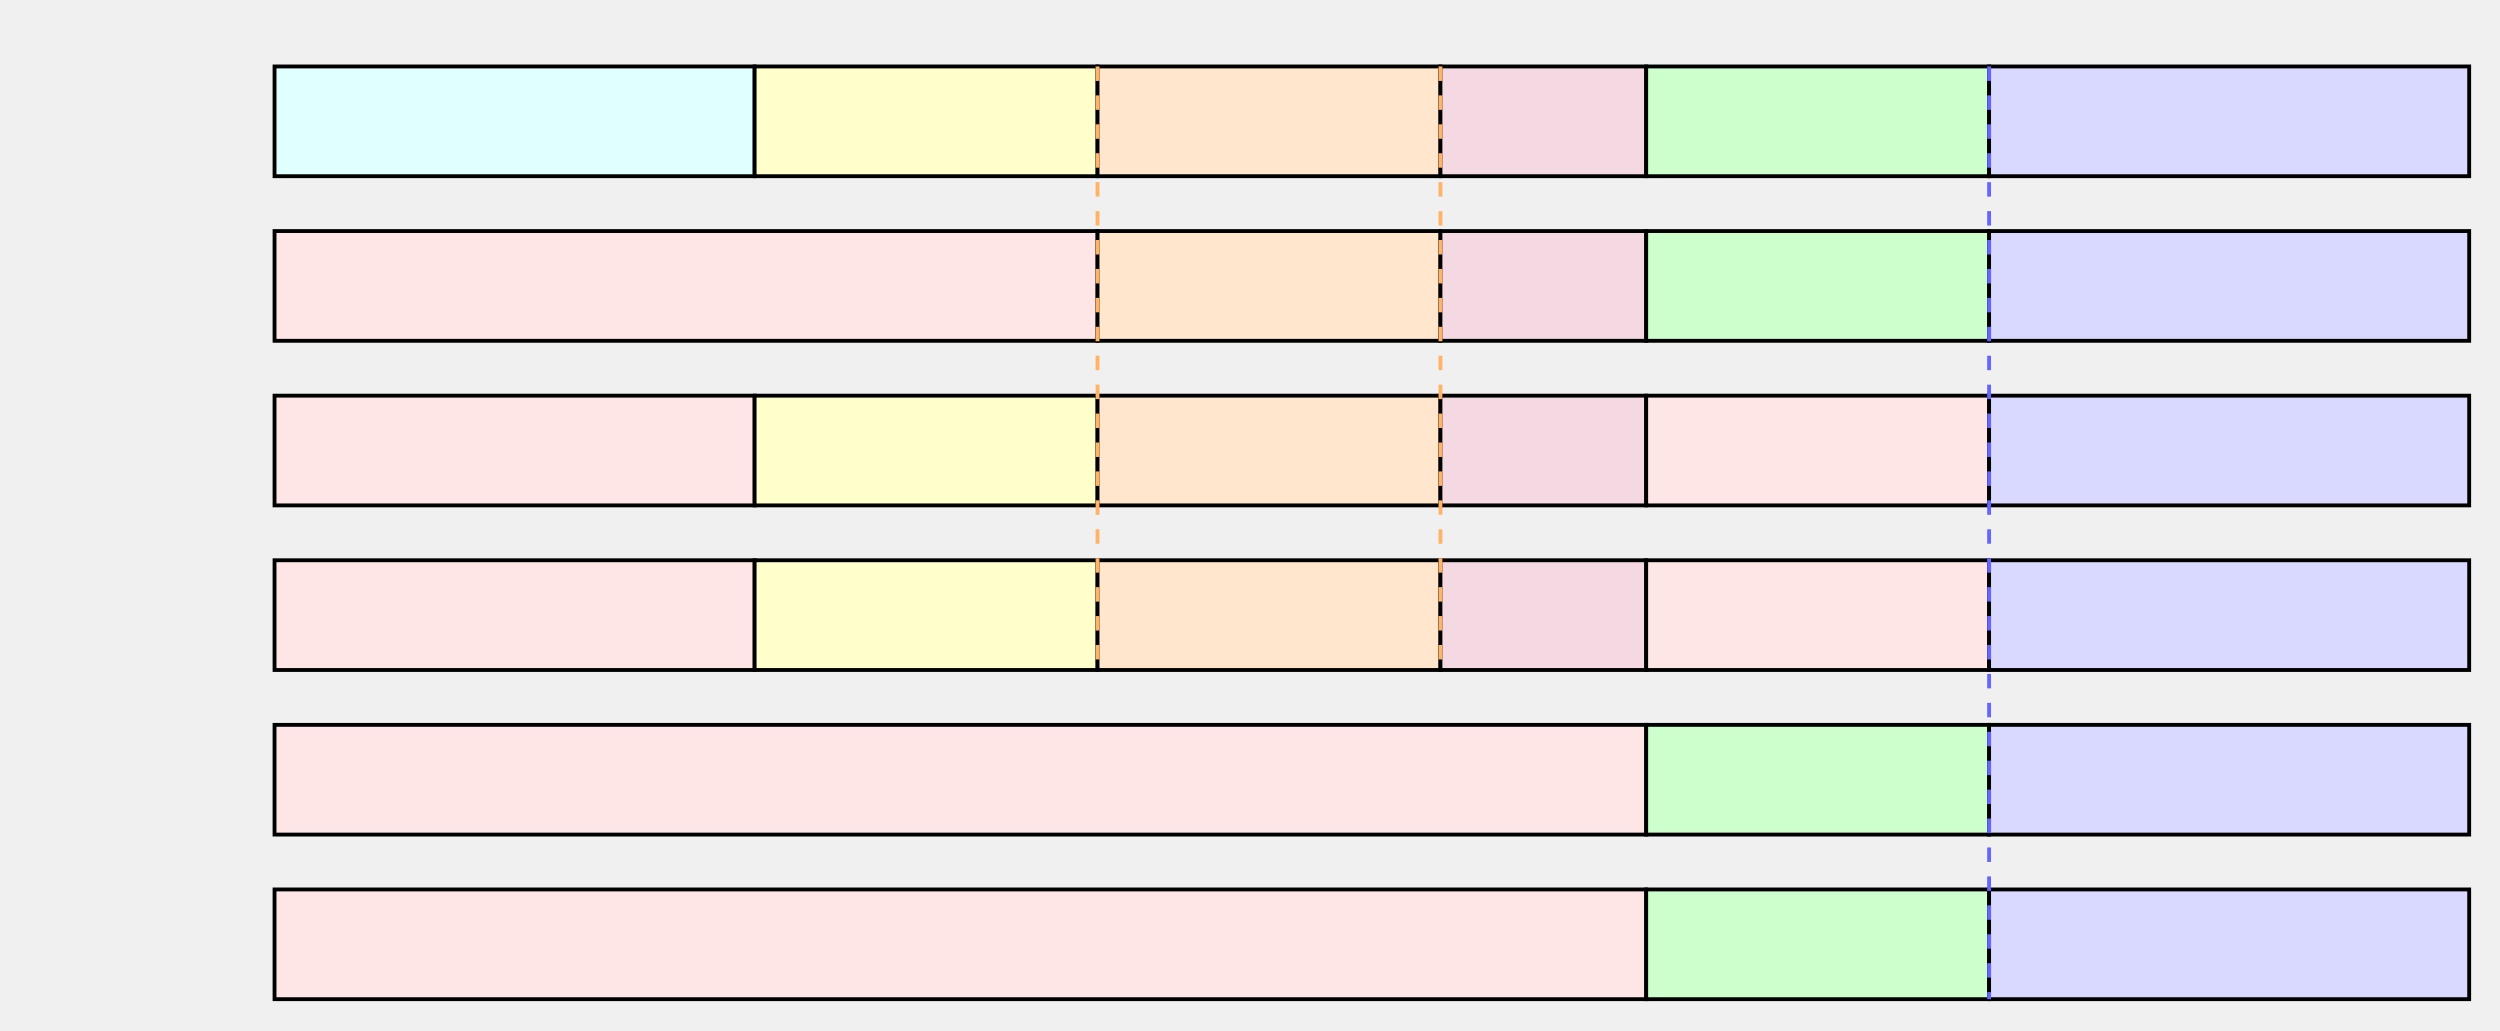
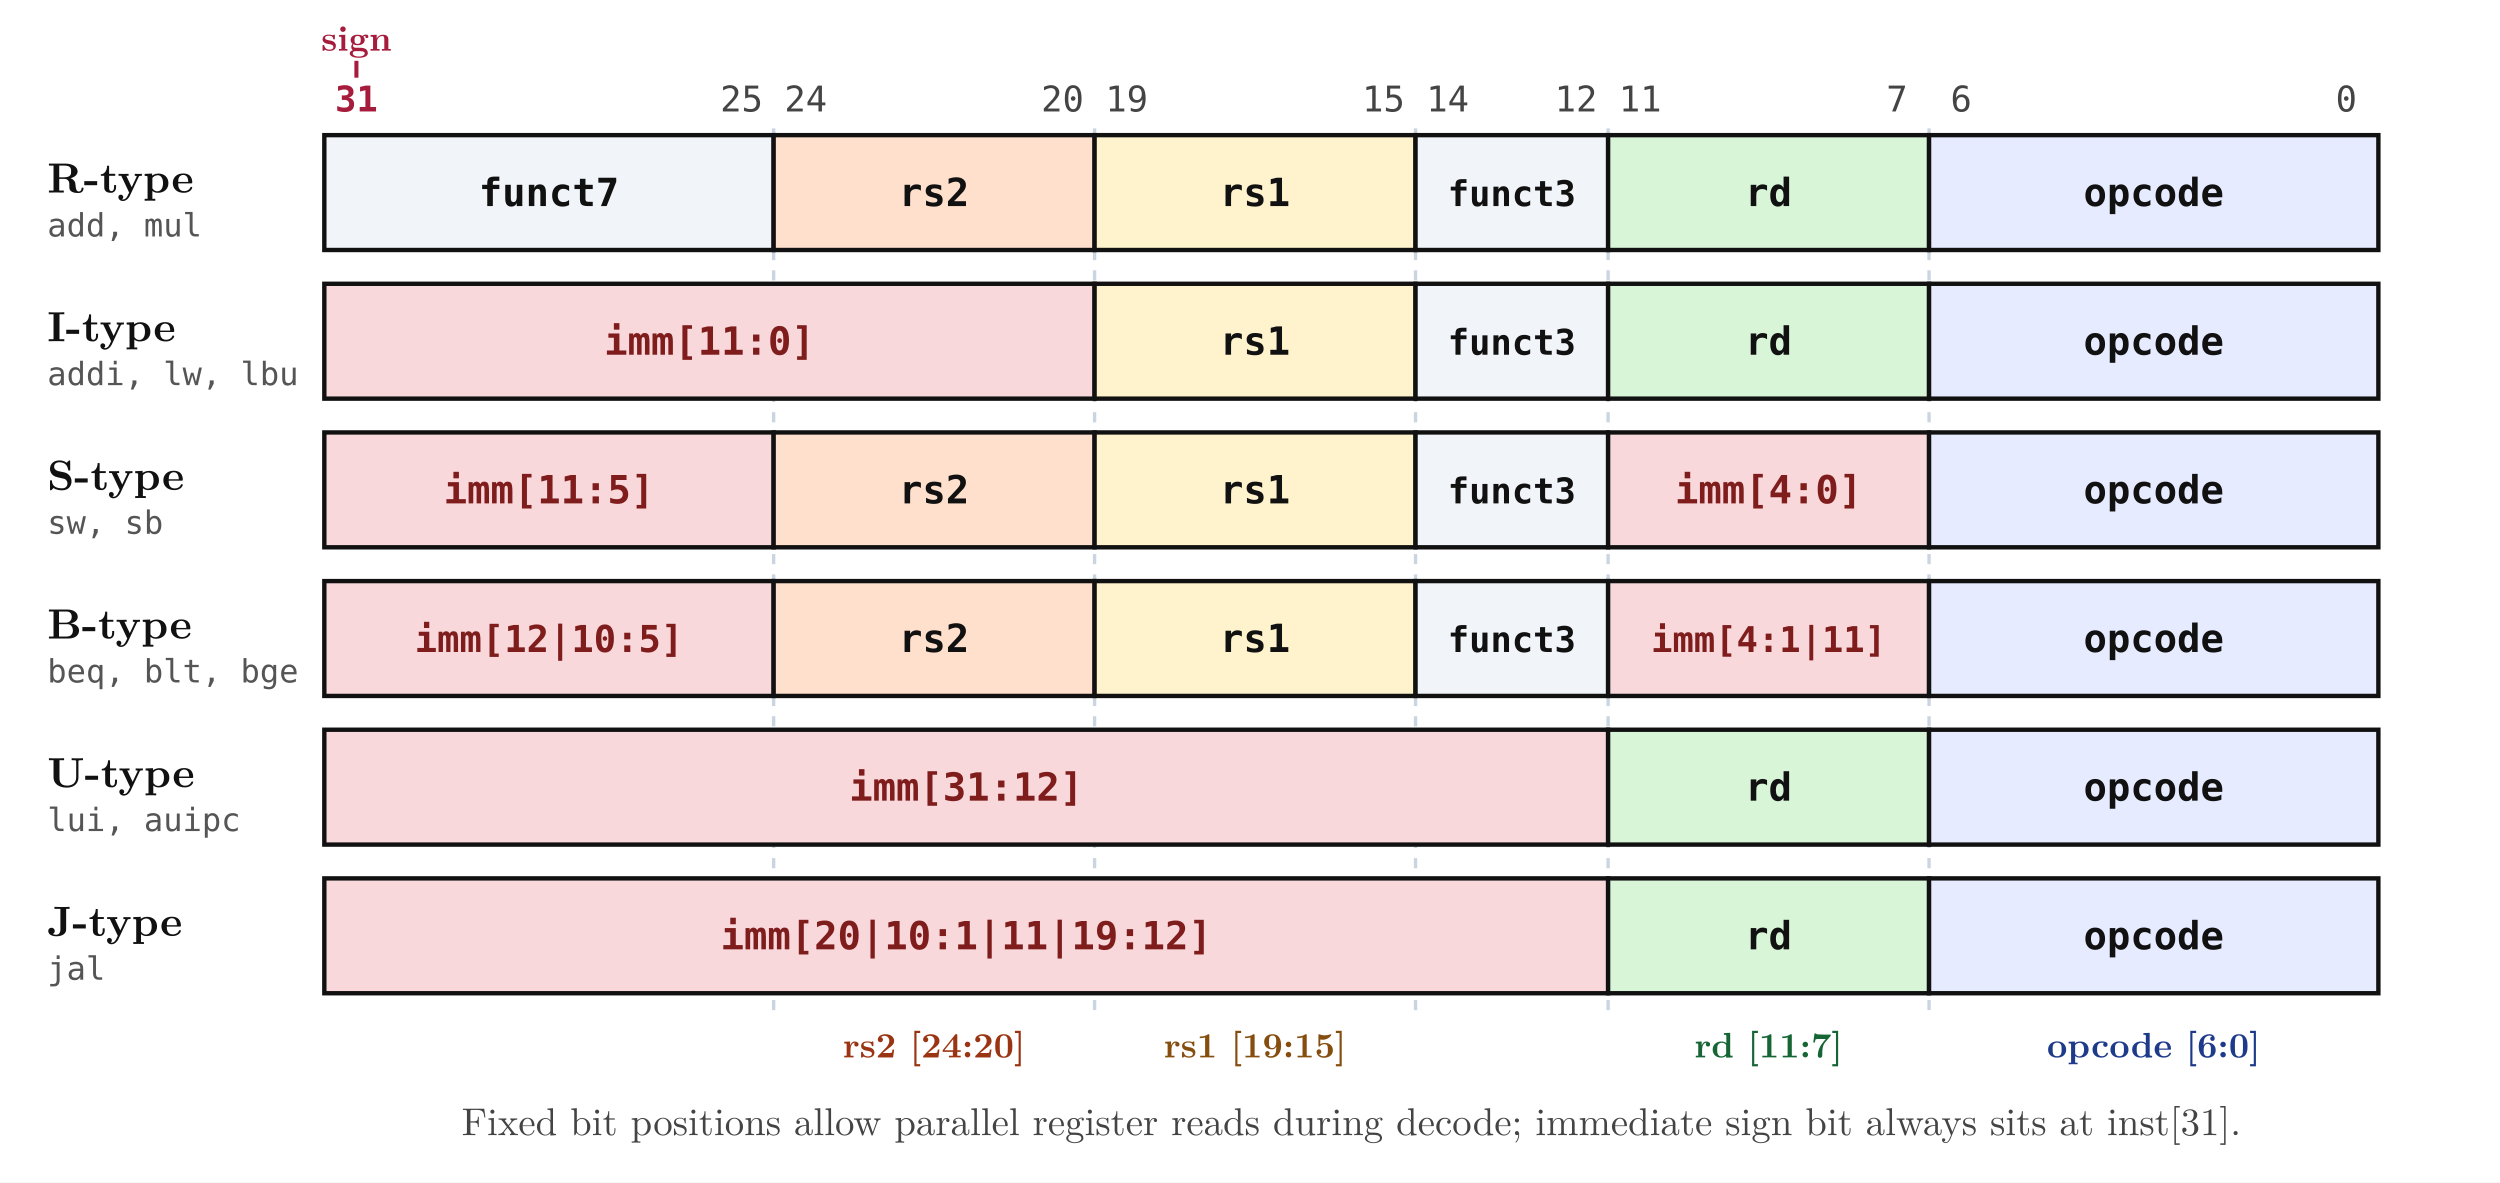
- <svg xmlns="http://www.w3.org/2000/svg" version="1.1" width="516.658pt" height="212.868pt" viewBox="0 -212.868 516.658 212.868">
-   <g id="page7">
-     <g transform="matrix(1 0 0 -1 0 0)">
-       <path d="M56.738 176.453V199.133H155.953V176.453Z" fill="#e0ffff" />
-       <path d="M56.738 176.453V199.133H155.953V176.453Z" stroke="#000" fill="none" stroke-width=".797" stroke-miterlimit="10" />
-       <path d="M155.953 176.453V199.133H226.82V176.453Z" fill="#ffc" />
-       <path d="M155.953 176.453V199.133H226.82V176.453Z" stroke="#000" fill="none" stroke-width=".797" stroke-miterlimit="10" />
-       <path d="M226.82 176.453V199.133H297.688V176.453Z" fill="#ffe6cc" />
-       <path d="M226.82 176.453V199.133H297.688V176.453Z" stroke="#000" fill="none" stroke-width=".797" stroke-miterlimit="10" />
-       <path d="M297.688 176.453V199.133H340.207V176.453Z" fill="#f5d9e2" />
-       <path d="M297.688 176.453V199.133H340.207V176.453Z" stroke="#000" fill="none" stroke-width=".797" stroke-miterlimit="10" />
-       <path d="M340.207 176.453V199.133H411.074V176.453Z" fill="#cfc" />
-       <path d="M340.207 176.453V199.133H411.074V176.453Z" stroke="#000" fill="none" stroke-width=".797" stroke-miterlimit="10" />
-       <path d="M411.074 176.453V199.133H510.289V176.453Z" fill="#d9d9ff" />
-       <path d="M411.074 176.453V199.133H510.289V176.453Z" stroke="#000" fill="none" stroke-width=".797" stroke-miterlimit="10" />
-       <path d="M56.738 142.438V165.117H226.82V142.438Z" fill="#ffe6e6" />
-       <path d="M56.738 142.438V165.117H226.82V142.438Z" stroke="#000" fill="none" stroke-width=".797" stroke-miterlimit="10" />
-       <path d="M226.82 142.438V165.117H297.688V142.438Z" fill="#ffe6cc" />
-       <path d="M226.82 142.438V165.117H297.688V142.438Z" stroke="#000" fill="none" stroke-width=".797" stroke-miterlimit="10" />
-       <path d="M297.688 142.438V165.117H340.207V142.438Z" fill="#f5d9e2" />
-       <path d="M297.688 142.438V165.117H340.207V142.438Z" stroke="#000" fill="none" stroke-width=".797" stroke-miterlimit="10" />
-       <path d="M340.207 142.438V165.117H411.074V142.438Z" fill="#cfc" />
-       <path d="M340.207 142.438V165.117H411.074V142.438Z" stroke="#000" fill="none" stroke-width=".797" stroke-miterlimit="10" />
-       <path d="M411.074 142.438V165.117H510.289V142.438Z" fill="#d9d9ff" />
-       <path d="M411.074 142.438V165.117H510.289V142.438Z" stroke="#000" fill="none" stroke-width=".797" stroke-miterlimit="10" />
-       <path d="M56.738 108.422V131.098H155.953V108.422Z" fill="#ffe6e6" />
-       <path d="M56.738 108.422V131.098H155.953V108.422Z" stroke="#000" fill="none" stroke-width=".797" stroke-miterlimit="10" />
-       <path d="M155.953 108.422V131.098H226.82V108.422Z" fill="#ffc" />
-       <path d="M155.953 108.422V131.098H226.82V108.422Z" stroke="#000" fill="none" stroke-width=".797" stroke-miterlimit="10" />
-       <path d="M226.82 108.422V131.098H297.688V108.422Z" fill="#ffe6cc" />
-       <path d="M226.82 108.422V131.098H297.688V108.422Z" stroke="#000" fill="none" stroke-width=".797" stroke-miterlimit="10" />
-       <path d="M297.688 108.422V131.098H340.207V108.422Z" fill="#f5d9e2" />
-       <path d="M297.688 108.422V131.098H340.207V108.422Z" stroke="#000" fill="none" stroke-width=".797" stroke-miterlimit="10" />
-       <path d="M340.207 108.422V131.098H411.074V108.422Z" fill="#ffe6e6" />
-       <path d="M340.207 108.422V131.098H411.074V108.422Z" stroke="#000" fill="none" stroke-width=".797" stroke-miterlimit="10" />
-       <path d="M411.074 108.422V131.098H510.289V108.422Z" fill="#d9d9ff" />
-       <path d="M411.074 108.422V131.098H510.289V108.422Z" stroke="#000" fill="none" stroke-width=".797" stroke-miterlimit="10" />
-       <path d="M56.738 74.406V97.082H155.953V74.406Z" fill="#ffe6e6" />
-       <path d="M56.738 74.406V97.082H155.953V74.406Z" stroke="#000" fill="none" stroke-width=".797" stroke-miterlimit="10" />
-       <path d="M155.953 74.406V97.082H226.82V74.406Z" fill="#ffc" />
-       <path d="M155.953 74.406V97.082H226.82V74.406Z" stroke="#000" fill="none" stroke-width=".797" stroke-miterlimit="10" />
-       <path d="M226.82 74.406V97.082H297.688V74.406Z" fill="#ffe6cc" />
-       <path d="M226.82 74.406V97.082H297.688V74.406Z" stroke="#000" fill="none" stroke-width=".797" stroke-miterlimit="10" />
-       <path d="M297.688 74.406V97.082H340.207V74.406Z" fill="#f5d9e2" />
-       <path d="M297.688 74.406V97.082H340.207V74.406Z" stroke="#000" fill="none" stroke-width=".797" stroke-miterlimit="10" />
-       <path d="M340.207 74.406V97.082H411.074V74.406Z" fill="#ffe6e6" />
-       <path d="M340.207 74.406V97.082H411.074V74.406Z" stroke="#000" fill="none" stroke-width=".797" stroke-miterlimit="10" />
-       <path d="M411.074 74.406V97.082H510.289V74.406Z" fill="#d9d9ff" />
-       <path d="M411.074 74.406V97.082H510.289V74.406Z" stroke="#000" fill="none" stroke-width=".797" stroke-miterlimit="10" />
-       <path d="M56.738 40.391V63.066H340.207V40.391Z" fill="#ffe6e6" />
-       <path d="M56.738 40.391V63.066H340.207V40.391Z" stroke="#000" fill="none" stroke-width=".797" stroke-miterlimit="10" />
-       <path d="M340.207 40.391V63.066H411.074V40.391Z" fill="#cfc" />
-       <path d="M340.207 40.391V63.066H411.074V40.391Z" stroke="#000" fill="none" stroke-width=".797" stroke-miterlimit="10" />
-       <path d="M411.074 40.391V63.066H510.289V40.391Z" fill="#d9d9ff" />
-       <path d="M411.074 40.391V63.066H510.289V40.391Z" stroke="#000" fill="none" stroke-width=".797" stroke-miterlimit="10" />
-       <path d="M56.738 6.375V29.051H340.207V6.375Z" fill="#ffe6e6" />
-       <path d="M56.738 6.375V29.051H340.207V6.375Z" stroke="#000" fill="none" stroke-width=".797" stroke-miterlimit="10" />
-       <path d="M340.207 6.375V29.051H411.074V6.375Z" fill="#cfc" />
-       <path d="M340.207 6.375V29.051H411.074V6.375Z" stroke="#000" fill="none" stroke-width=".797" stroke-miterlimit="10" />
-       <path d="M411.074 6.375V29.051H510.289V6.375Z" fill="#d9d9ff" />
-       <path d="M411.074 6.375V29.051H510.289V6.375Z" stroke="#000" fill="none" stroke-width=".797" stroke-miterlimit="10" />
-       <path d="M411.074 199.133V6.375" stroke="#66f" fill="none" stroke-width=".797" stroke-miterlimit="10" stroke-dasharray="2.989 2.989" />
-       <path d="M297.688 199.133V74.406" stroke="#ffb366" fill="none" stroke-width=".797" stroke-miterlimit="10" stroke-dasharray="2.989 2.989" />
-       <path d="M226.82 199.133V74.406" stroke="#ffb366" fill="none" stroke-width=".797" stroke-miterlimit="10" stroke-dasharray="2.989 2.989" />
-     </g>
+ <svg xmlns="http://www.w3.org/2000/svg" width="740" height="350" viewBox="0 0 740 350" font-family="'Latin Modern Roman','CMU Serif','Times New Roman',serif" font-size="12.5">
+   <rect width="740" height="350" fill="#fff" />
+   <text x="105.5" y="15" text-anchor="middle" font-size="10.5" font-weight="bold" fill="#a61c3c">sign</text>
+   <line x1="105.5" y1="18" x2="105.5" y2="23" stroke="#a61c3c" stroke-width="1.2" />
+   <g font-family="monospace" font-size="10.5" fill="#444" text-anchor="middle">
+     <text x="105.5" y="33" font-weight="bold" fill="#a61c3c">31</text>
+     <text x="219.5" y="33">25</text>
+     <text x="238.5" y="33">24</text>
+     <text x="314.5" y="33">20</text>
+     <text x="333.5" y="33">19</text>
+     <text x="409.5" y="33">15</text>
+     <text x="428.5" y="33">14</text>
+     <text x="466.5" y="33">12</text>
+     <text x="485.5" y="33">11</text>
+     <text x="561.5" y="33">7</text>
+     <text x="580.5" y="33">6</text>
+     <text x="694.5" y="33">0</text>
  </g>
+   <g stroke="#cbd5e1" stroke-width="1" stroke-dasharray="3,3">
+     <line x1="229" y1="38" x2="229" y2="302" />
+     <line x1="324" y1="38" x2="324" y2="302" />
+     <line x1="419" y1="38" x2="419" y2="302" />
+     <line x1="476" y1="38" x2="476" y2="302" />
+     <line x1="571" y1="38" x2="571" y2="302" />
+   </g>
+   <g font-weight="bold" fill="#111">
+     <text x="14" y="57">R-type</text>
+     <text x="14" y="70" font-family="monospace" font-size="9.5" font-weight="normal" fill="#555">add, mul</text>
+     <text x="14" y="101">I-type</text>
+     <text x="14" y="114" font-family="monospace" font-size="9.5" font-weight="normal" fill="#555">addi, lw, lbu</text>
+     <text x="14" y="145">S-type</text>
+     <text x="14" y="158" font-family="monospace" font-size="9.5" font-weight="normal" fill="#555">sw, sb</text>
+     <text x="14" y="189">B-type</text>
+     <text x="14" y="202" font-family="monospace" font-size="9.5" font-weight="normal" fill="#555">beq, blt, bge</text>
+     <text x="14" y="233">U-type</text>
+     <text x="14" y="246" font-family="monospace" font-size="9.5" font-weight="normal" fill="#555">lui, auipc</text>
+     <text x="14" y="277">J-type</text>
+     <text x="14" y="290" font-family="monospace" font-size="9.5" font-weight="normal" fill="#555">jal</text>
+   </g>
+   <g stroke="#111" stroke-width="1.3" text-anchor="middle" font-family="monospace" font-size="11.5" font-weight="bold">
+     <rect x="96" y="40" width="133" height="34" fill="#f1f5f9" />
+     <text x="162.5" y="61" stroke="none" fill="#111">funct7</text>
+     <rect x="229" y="40" width="95" height="34" fill="#ffe0cc" />
+     <text x="276.5" y="61" stroke="none" fill="#111">rs2</text>
+     <rect x="324" y="40" width="95" height="34" fill="#fff3cd" />
+     <text x="371.5" y="61" stroke="none" fill="#111">rs1</text>
+     <rect x="419" y="40" width="57" height="34" fill="#f1f5f9" />
+     <text x="447.5" y="61" stroke="none" fill="#111" font-size="10.5">funct3</text>
+     <rect x="476" y="40" width="95" height="34" fill="#d8f5d8" />
+     <text x="523.5" y="61" stroke="none" fill="#111">rd</text>
+     <rect x="571" y="40" width="133" height="34" fill="#e6ebff" />
+     <text x="637.5" y="61" stroke="none" fill="#111">opcode</text>
+   </g>
+   <g stroke="#111" stroke-width="1.3" text-anchor="middle" font-family="monospace" font-size="11.5" font-weight="bold">
+     <rect x="96" y="84" width="228" height="34" fill="#f9d8dc" />
+     <text x="210" y="105" stroke="none" fill="#7f1d1d">imm[11:0]</text>
+     <rect x="324" y="84" width="95" height="34" fill="#fff3cd" />
+     <text x="371.5" y="105" stroke="none" fill="#111">rs1</text>
+     <rect x="419" y="84" width="57" height="34" fill="#f1f5f9" />
+     <text x="447.5" y="105" stroke="none" fill="#111" font-size="10.5">funct3</text>
+     <rect x="476" y="84" width="95" height="34" fill="#d8f5d8" />
+     <text x="523.5" y="105" stroke="none" fill="#111">rd</text>
+     <rect x="571" y="84" width="133" height="34" fill="#e6ebff" />
+     <text x="637.5" y="105" stroke="none" fill="#111">opcode</text>
+   </g>
+   <g stroke="#111" stroke-width="1.3" text-anchor="middle" font-family="monospace" font-size="11.5" font-weight="bold">
+     <rect x="96" y="128" width="133" height="34" fill="#f9d8dc" />
+     <text x="162.5" y="149" stroke="none" fill="#7f1d1d">imm[11:5]</text>
+     <rect x="229" y="128" width="95" height="34" fill="#ffe0cc" />
+     <text x="276.5" y="149" stroke="none" fill="#111">rs2</text>
+     <rect x="324" y="128" width="95" height="34" fill="#fff3cd" />
+     <text x="371.5" y="149" stroke="none" fill="#111">rs1</text>
+     <rect x="419" y="128" width="57" height="34" fill="#f1f5f9" />
+     <text x="447.5" y="149" stroke="none" fill="#111" font-size="10.5">funct3</text>
+     <rect x="476" y="128" width="95" height="34" fill="#f9d8dc" />
+     <text x="523.5" y="149" stroke="none" fill="#7f1d1d">imm[4:0]</text>
+     <rect x="571" y="128" width="133" height="34" fill="#e6ebff" />
+     <text x="637.5" y="149" stroke="none" fill="#111">opcode</text>
+   </g>
+   <g stroke="#111" stroke-width="1.3" text-anchor="middle" font-family="monospace" font-size="11" font-weight="bold">
+     <rect x="96" y="172" width="133" height="34" fill="#f9d8dc" />
+     <text x="162.5" y="193" stroke="none" fill="#7f1d1d">imm[12|10:5]</text>
+     <rect x="229" y="172" width="95" height="34" fill="#ffe0cc" />
+     <text x="276.5" y="193" stroke="none" fill="#111" font-size="11.5">rs2</text>
+     <rect x="324" y="172" width="95" height="34" fill="#fff3cd" />
+     <text x="371.5" y="193" stroke="none" fill="#111" font-size="11.5">rs1</text>
+     <rect x="419" y="172" width="57" height="34" fill="#f1f5f9" />
+     <text x="447.5" y="193" stroke="none" fill="#111" font-size="10.5">funct3</text>
+     <rect x="476" y="172" width="95" height="34" fill="#f9d8dc" />
+     <text x="523.5" y="193" stroke="none" fill="#7f1d1d" font-size="10.5">imm[4:1|11]</text>
+     <rect x="571" y="172" width="133" height="34" fill="#e6ebff" />
+     <text x="637.5" y="193" stroke="none" fill="#111" font-size="11.5">opcode</text>
+   </g>
+   <g stroke="#111" stroke-width="1.3" text-anchor="middle" font-family="monospace" font-size="11.5" font-weight="bold">
+     <rect x="96" y="216" width="380" height="34" fill="#f9d8dc" />
+     <text x="286" y="237" stroke="none" fill="#7f1d1d">imm[31:12]</text>
+     <rect x="476" y="216" width="95" height="34" fill="#d8f5d8" />
+     <text x="523.5" y="237" stroke="none" fill="#111">rd</text>
+     <rect x="571" y="216" width="133" height="34" fill="#e6ebff" />
+     <text x="637.5" y="237" stroke="none" fill="#111">opcode</text>
+   </g>
+   <g stroke="#111" stroke-width="1.3" text-anchor="middle" font-family="monospace" font-size="11.5" font-weight="bold">
+     <rect x="96" y="260" width="380" height="34" fill="#f9d8dc" />
+     <text x="286" y="281" stroke="none" fill="#7f1d1d">imm[20|10:1|11|19:12]</text>
+     <rect x="476" y="260" width="95" height="34" fill="#d8f5d8" />
+     <text x="523.5" y="281" stroke="none" fill="#111">rd</text>
+     <rect x="571" y="260" width="133" height="34" fill="#e6ebff" />
+     <text x="637.5" y="281" stroke="none" fill="#111">opcode</text>
+   </g>
+   <g font-size="10.5" font-weight="bold" text-anchor="middle">
+     <text x="276.5" y="313" fill="#9a3412">rs2 [24:20]</text>
+     <text x="371.5" y="313" fill="#854d0e">rs1 [19:15]</text>
+     <text x="523.5" y="313" fill="#166534">rd [11:7]</text>
+     <text x="637.5" y="313" fill="#1e3a8a">opcode [6:0]</text>
+   </g>
+   <text x="400" y="336" text-anchor="middle" font-size="11.5" fill="#444">Fixed bit positions allow parallel register reads during decode; immediate sign bit always sits at inst[31].</text>
</svg>
